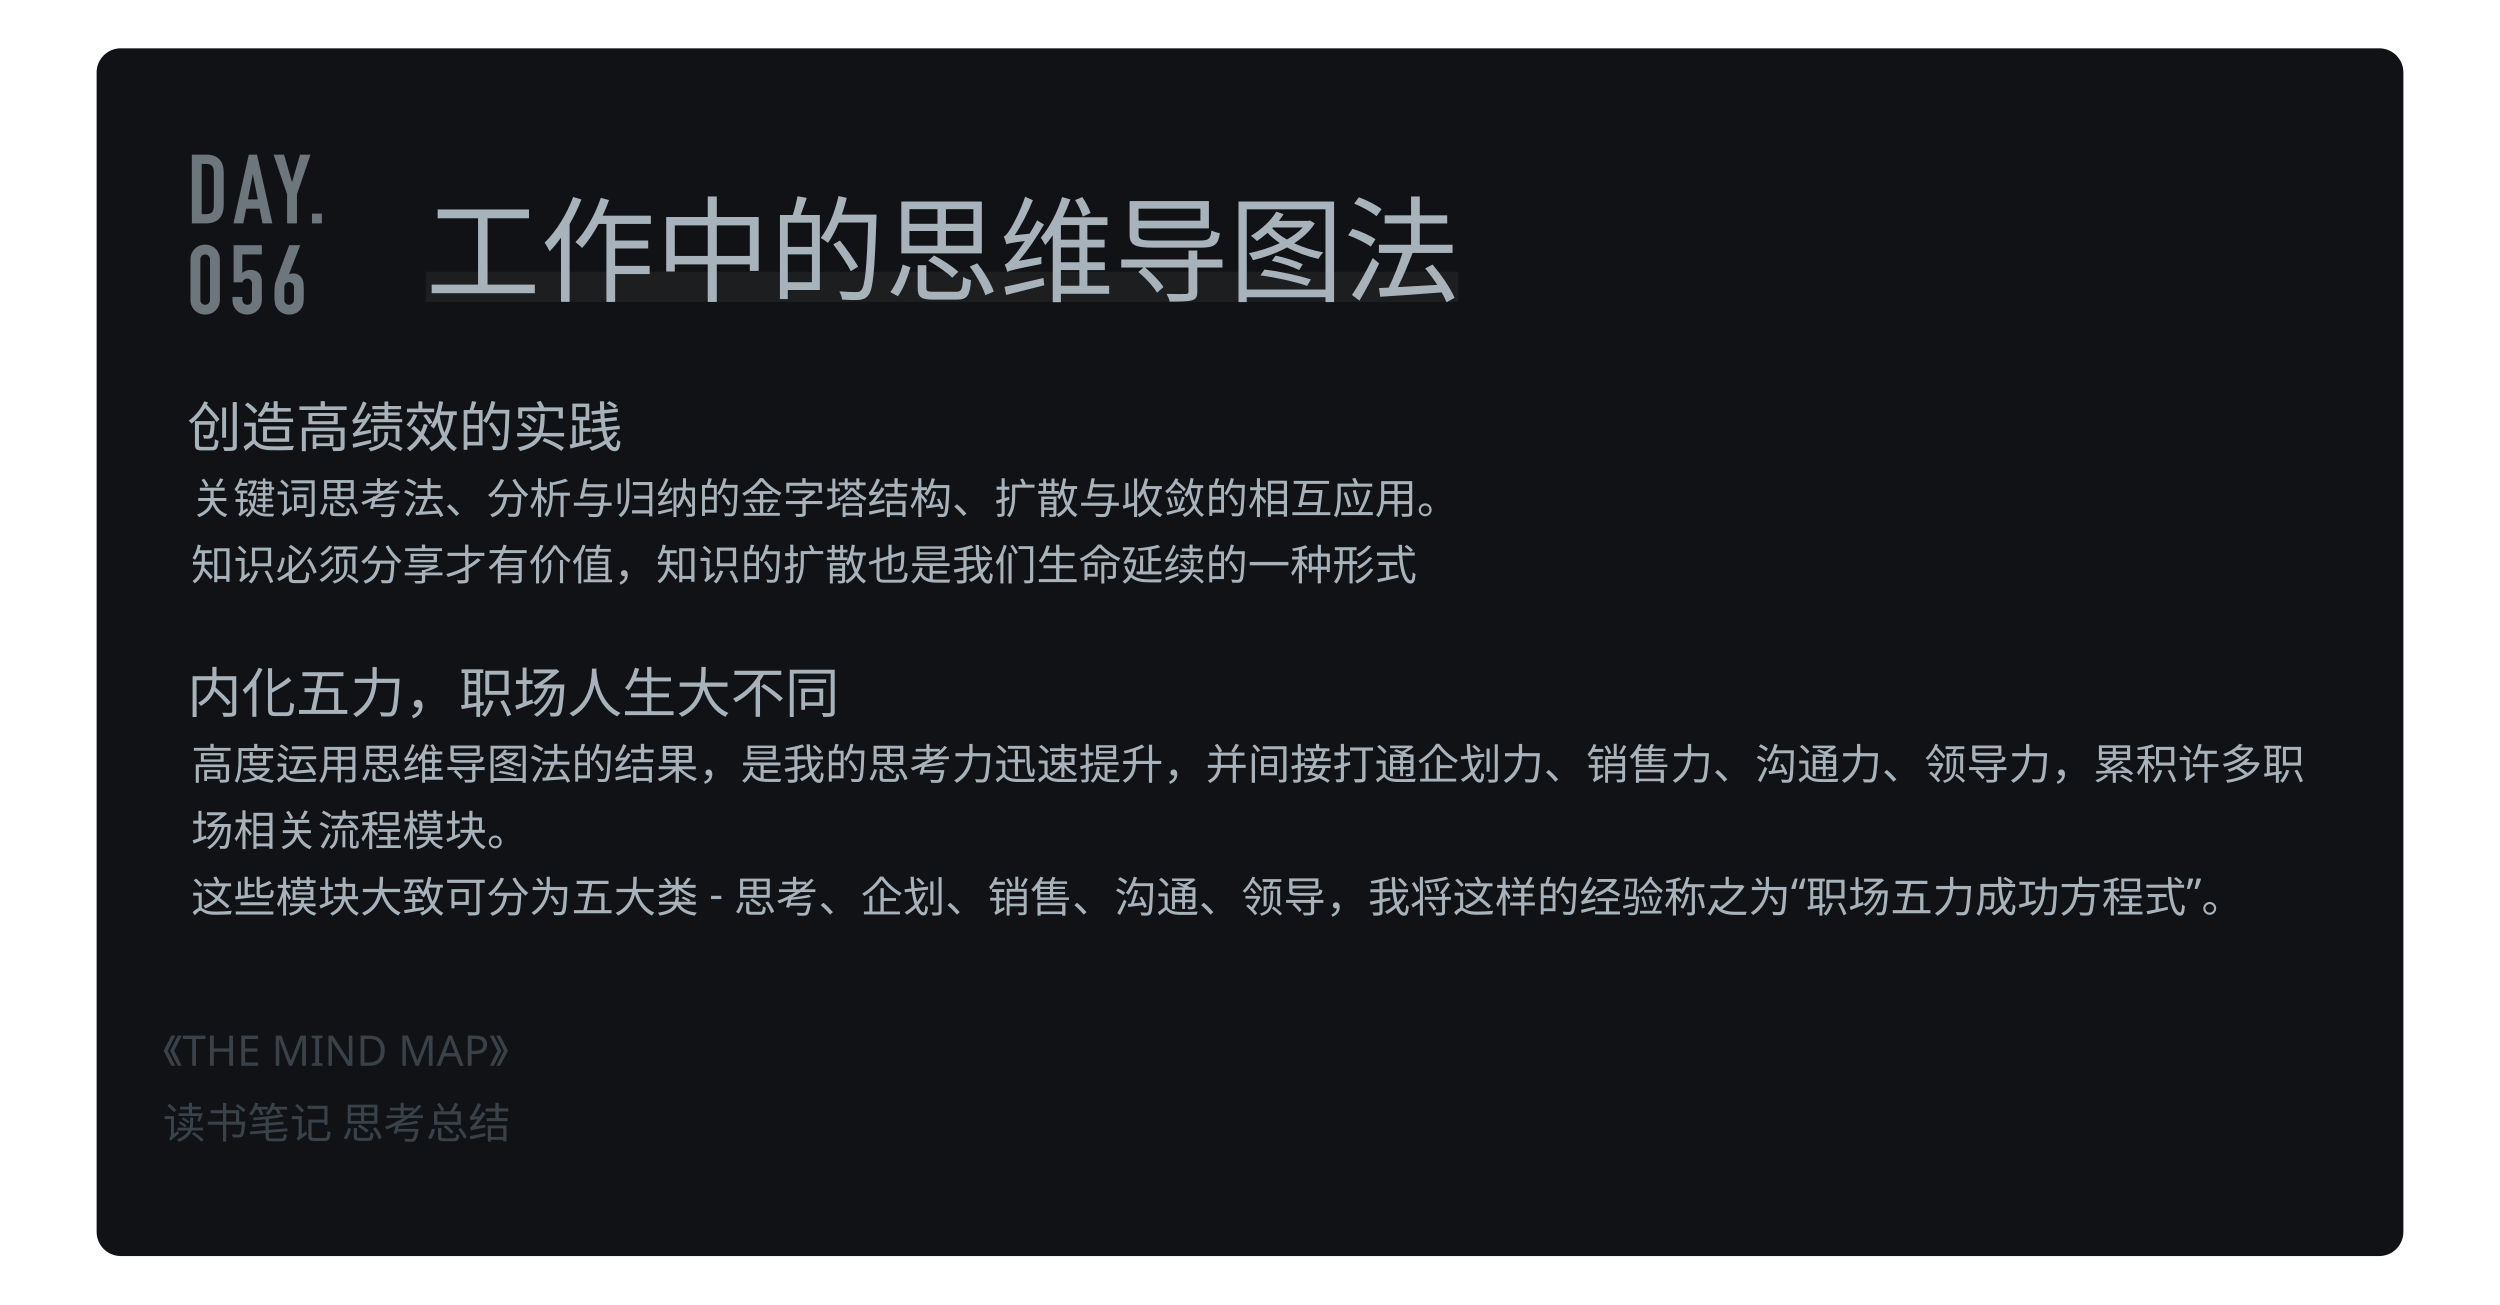
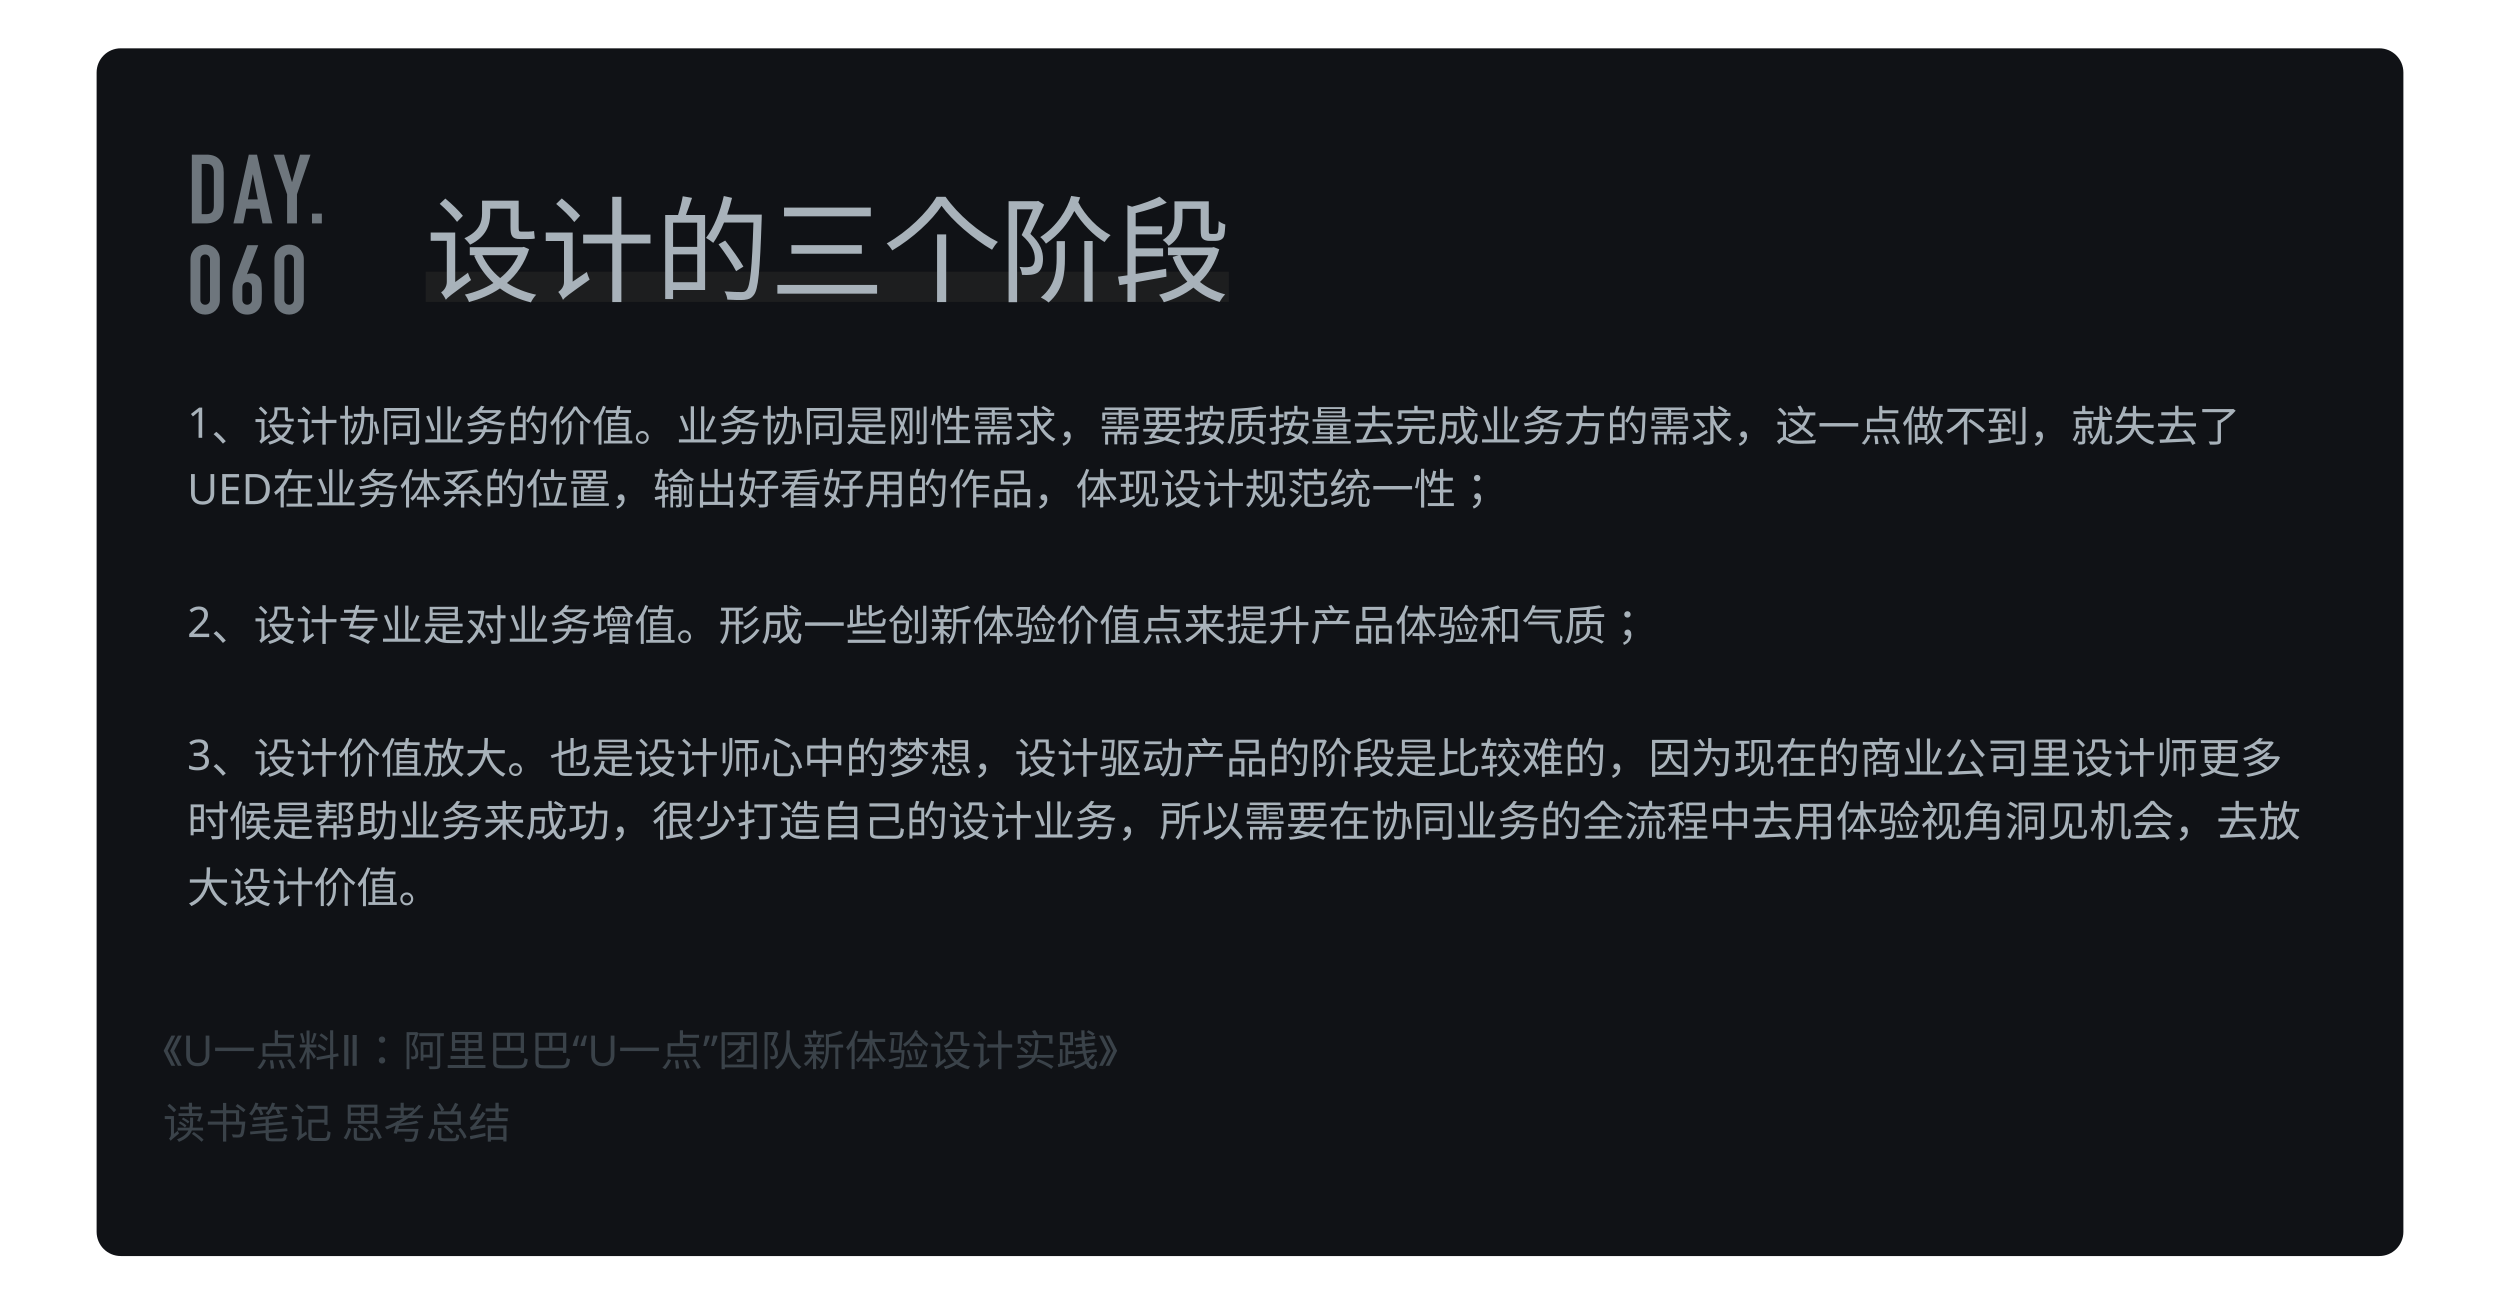
<svg xmlns="http://www.w3.org/2000/svg" width="828px" height="432px" viewBox="0 0 828 432" version="1.1">
-   <g id="56" stroke="none" stroke-width="1" fill="none" fill-rule="evenodd">
+   <g id="60" stroke="none" stroke-width="1" fill="none" fill-rule="evenodd">
    <g id="编组" transform="translate(32, 16)">
      <rect id="矩形" fill="#101216" x="0" y="0" width="764" height="400" rx="8" />
-       <path d="M31.536,58 L31.536,35.216 L36.368,35.216 C38.245,35.216 39.669,35.728 40.64,36.752 C41.611,37.776 42.096,39.227 42.096,41.104 L42.096,51.76 C42.096,53.893 41.579,55.467 40.544,56.48 C39.509,57.493 38.021,58 36.08,58 L31.536,58 Z M34.8,38.288 L34.8,54.928 L36.304,54.928 C37.221,54.928 37.872,54.699 38.256,54.24 C38.64,53.781 38.832,53.061 38.832,52.08 L38.832,41.104 C38.832,40.208 38.651,39.515 38.288,39.024 C37.925,38.533 37.264,38.288 36.304,38.288 L34.8,38.288 Z M53.376,50.032 L51.776,41.776 L51.712,41.776 L50.112,50.032 L53.376,50.032 Z M45.312,58 L50.4,35.216 L53.12,35.216 L58.208,58 L54.944,58 L53.984,53.104 L49.536,53.104 L48.576,58 L45.312,58 Z M63.088,58 L63.088,48.368 L58.608,35.216 L62.064,35.216 L64.688,44.272 L64.752,44.272 L67.376,35.216 L70.832,35.216 L66.352,48.368 L66.352,58 L63.088,58 Z M71.328,58 L71.328,54.736 L74.592,54.736 L74.592,58 L71.328,58 Z M31.088,69.92 C31.088,69.152 31.221,68.469 31.488,67.872 C31.755,67.275 32.112,66.763 32.56,66.336 C33.008,65.909 33.525,65.584 34.112,65.36 C34.699,65.136 35.312,65.024 35.952,65.024 C36.592,65.024 37.205,65.136 37.792,65.36 C38.379,65.584 38.896,65.909 39.344,66.336 C39.792,66.763 40.149,67.275 40.416,67.872 C40.683,68.469 40.816,69.152 40.816,69.92 L40.816,83.296 C40.816,84.064 40.683,84.747 40.416,85.344 C40.149,85.941 39.792,86.453 39.344,86.88 C38.896,87.307 38.379,87.632 37.792,87.856 C37.205,88.08 36.592,88.192 35.952,88.192 C35.312,88.192 34.699,88.08 34.112,87.856 C33.525,87.632 33.008,87.307 32.56,86.88 C32.112,86.453 31.755,85.941 31.488,85.344 C31.221,84.747 31.088,84.064 31.088,83.296 L31.088,69.92 Z M34.352,83.296 C34.352,83.765 34.501,84.155 34.8,84.464 C35.099,84.773 35.483,84.928 35.952,84.928 C36.421,84.928 36.805,84.773 37.104,84.464 C37.403,84.155 37.552,83.765 37.552,83.296 L37.552,69.92 C37.552,69.451 37.403,69.061 37.104,68.752 C36.805,68.443 36.421,68.288 35.952,68.288 C35.483,68.288 35.099,68.443 34.8,68.752 C34.501,69.061 34.352,69.451 34.352,69.92 L34.352,83.296 Z M54.72,65.216 L54.72,68.288 L48.256,68.288 L48.256,74.432 C48.555,74.133 48.939,73.883 49.408,73.68 C49.877,73.477 50.4,73.376 50.976,73.376 C52.085,73.376 52.987,73.712 53.68,74.384 C54.373,75.056 54.72,76.064 54.72,77.408 L54.72,83.296 C54.72,84.064 54.587,84.747 54.32,85.344 C54.053,85.941 53.696,86.453 53.248,86.88 C52.8,87.307 52.283,87.632 51.696,87.856 C51.109,88.08 50.496,88.192 49.856,88.192 C49.216,88.192 48.603,88.08 48.016,87.856 C47.429,87.632 46.912,87.307 46.464,86.88 C46.016,86.453 45.659,85.941 45.392,85.344 C45.125,84.747 44.992,84.064 44.992,83.296 L44.992,82.336 L48.256,82.336 L48.256,83.168 C48.256,83.723 48.411,84.155 48.72,84.464 C49.029,84.773 49.429,84.928 49.92,84.928 C50.411,84.928 50.789,84.779 51.056,84.48 C51.323,84.181 51.456,83.765 51.456,83.232 L51.456,77.888 C51.456,77.44 51.312,77.056 51.024,76.736 C50.736,76.416 50.368,76.256 49.92,76.256 C49.643,76.256 49.408,76.304 49.216,76.4 C49.024,76.496 48.864,76.608 48.736,76.736 C48.608,76.864 48.512,77.003 48.448,77.152 L48.256,77.504 L45.376,77.504 L45.376,65.216 L54.72,65.216 Z M67.44,65.216 L63.728,74.784 L63.792,74.848 C63.899,74.763 64.064,74.693 64.288,74.64 C64.512,74.587 64.805,74.56 65.168,74.56 C65.744,74.56 66.277,74.699 66.768,74.976 C67.259,75.253 67.643,75.605 67.92,76.032 C68.069,76.267 68.187,76.501 68.272,76.736 C68.357,76.971 68.432,77.28 68.496,77.664 L68.535,78.082 C68.559,78.383 68.578,78.729 68.592,79.12 L68.606,79.589 C68.614,79.921 68.619,80.292 68.622,80.701 L68.624,81.344 C68.624,82.091 68.613,82.704 68.592,83.184 L68.561,83.722 C68.543,83.971 68.522,84.192 68.496,84.384 C68.432,84.725 68.352,85.013 68.256,85.248 C68.16,85.483 68.037,85.728 67.888,85.984 C67.461,86.688 66.891,87.232 66.176,87.616 C65.461,88 64.656,88.192 63.76,88.192 C62.864,88.192 62.064,87.995 61.36,87.6 C60.656,87.205 60.091,86.667 59.664,85.984 C59.493,85.728 59.36,85.483 59.264,85.248 C59.168,85.013 59.099,84.725 59.056,84.384 C58.992,84.064 58.949,83.664 58.928,83.184 L58.912,82.74 C58.904,82.422 58.898,82.061 58.897,81.656 L58.899,80.771 C58.902,80.408 58.909,80.086 58.92,79.804 L58.928,79.6 C58.949,79.141 58.981,78.741 59.024,78.4 C59.067,78.08 59.131,77.787 59.216,77.52 C59.301,77.253 59.397,76.971 59.504,76.672 L63.792,65.216 L67.44,65.216 Z M63.76,77.44 C63.333,77.44 62.96,77.589 62.64,77.888 C62.32,78.187 62.16,78.581 62.16,79.072 L62.16,79.072 L62.16,83.296 C62.16,83.787 62.32,84.181 62.64,84.48 C62.96,84.779 63.333,84.928 63.76,84.928 C64.187,84.928 64.56,84.779 64.88,84.48 C65.2,84.181 65.36,83.787 65.36,83.296 L65.36,83.296 L65.36,79.072 C65.36,78.581 65.2,78.187 64.88,77.888 C64.56,77.589 64.187,77.44 63.76,77.44 Z" id="DAY.056" fill="#6E767D" fill-rule="nonzero" />
+       <path d="M31.536,58 L31.536,35.216 L36.368,35.216 C38.245,35.216 39.669,35.728 40.64,36.752 C41.611,37.776 42.096,39.227 42.096,41.104 L42.096,51.76 C42.096,53.893 41.579,55.467 40.544,56.48 C39.509,57.493 38.021,58 36.08,58 L31.536,58 Z M34.8,38.288 L34.8,54.928 L36.304,54.928 C37.221,54.928 37.872,54.699 38.256,54.24 C38.64,53.781 38.832,53.061 38.832,52.08 L38.832,41.104 C38.832,40.208 38.651,39.515 38.288,39.024 C37.925,38.533 37.264,38.288 36.304,38.288 L34.8,38.288 Z M53.376,50.032 L51.776,41.776 L51.712,41.776 L50.112,50.032 L53.376,50.032 Z M45.312,58 L50.4,35.216 L53.12,35.216 L58.208,58 L54.944,58 L53.984,53.104 L49.536,53.104 L48.576,58 L45.312,58 Z M63.088,58 L63.088,48.368 L58.608,35.216 L62.064,35.216 L64.688,44.272 L64.752,44.272 L67.376,35.216 L70.832,35.216 L66.352,48.368 L66.352,58 L63.088,58 Z M35.952,65.024 C36.592,65.024 37.205,65.136 37.792,65.36 C38.379,65.584 38.896,65.909 39.344,66.336 C39.792,66.763 40.149,67.275 40.416,67.872 C40.683,68.469 40.816,69.152 40.816,69.92 L40.816,83.296 C40.816,84.064 40.683,84.747 40.416,85.344 C40.149,85.941 39.792,86.453 39.344,86.88 C38.896,87.307 38.379,87.632 37.792,87.856 C37.205,88.08 36.592,88.192 35.952,88.192 C35.312,88.192 34.699,88.08 34.112,87.856 C33.525,87.632 33.008,87.307 32.56,86.88 C32.112,86.453 31.755,85.941 31.488,85.344 C31.221,84.747 31.088,84.064 31.088,83.296 L31.088,69.92 C31.088,69.152 31.221,68.469 31.488,67.872 C31.755,67.275 32.112,66.763 32.56,66.336 C33.008,65.909 33.525,65.584 34.112,65.36 C34.699,65.136 35.312,65.024 35.952,65.024 Z M53.536,65.216 L49.824,74.784 L49.888,74.848 C49.995,74.763 50.16,74.693 50.384,74.64 C50.608,74.587 50.901,74.56 51.264,74.56 C51.84,74.56 52.373,74.699 52.864,74.976 C53.355,75.253 53.739,75.605 54.016,76.032 C54.165,76.267 54.283,76.501 54.368,76.736 C54.453,76.971 54.528,77.28 54.592,77.664 L54.631,78.082 C54.655,78.383 54.674,78.729 54.688,79.12 L54.702,79.589 C54.71,79.921 54.715,80.292 54.718,80.701 L54.72,81.344 C54.72,82.091 54.709,82.704 54.688,83.184 L54.657,83.722 C54.639,83.971 54.618,84.192 54.592,84.384 C54.528,84.725 54.448,85.013 54.352,85.248 C54.256,85.483 54.133,85.728 53.984,85.984 C53.557,86.688 52.987,87.232 52.272,87.616 C51.557,88 50.752,88.192 49.856,88.192 C48.96,88.192 48.16,87.995 47.456,87.6 C46.752,87.205 46.187,86.667 45.76,85.984 C45.589,85.728 45.456,85.483 45.36,85.248 C45.264,85.013 45.195,84.725 45.152,84.384 C45.088,84.064 45.045,83.664 45.024,83.184 L45.008,82.74 C45,82.422 44.994,82.061 44.993,81.656 L44.995,80.771 C44.998,80.408 45.005,80.086 45.016,79.804 L45.024,79.6 C45.045,79.141 45.077,78.741 45.12,78.4 C45.163,78.08 45.227,77.787 45.312,77.52 C45.397,77.253 45.493,76.971 45.6,76.672 L49.888,65.216 L53.536,65.216 Z M63.76,65.024 C64.4,65.024 65.013,65.136 65.6,65.36 C66.187,65.584 66.704,65.909 67.152,66.336 C67.6,66.763 67.957,67.275 68.224,67.872 C68.491,68.469 68.624,69.152 68.624,69.92 L68.624,83.296 C68.624,84.064 68.491,84.747 68.224,85.344 C67.957,85.941 67.6,86.453 67.152,86.88 C66.704,87.307 66.187,87.632 65.6,87.856 C65.013,88.08 64.4,88.192 63.76,88.192 C63.12,88.192 62.507,88.08 61.92,87.856 C61.333,87.632 60.816,87.307 60.368,86.88 C59.92,86.453 59.563,85.941 59.296,85.344 C59.029,84.747 58.896,84.064 58.896,83.296 L58.896,69.92 C58.896,69.152 59.029,68.469 59.296,67.872 C59.563,67.275 59.92,66.763 60.368,66.336 C60.816,65.909 61.333,65.584 61.92,65.36 C62.507,65.136 63.12,65.024 63.76,65.024 Z M35.952,68.288 C35.483,68.288 35.099,68.443 34.8,68.752 C34.501,69.061 34.352,69.451 34.352,69.92 L34.352,83.296 C34.352,83.765 34.501,84.155 34.8,84.464 C35.099,84.773 35.483,84.928 35.952,84.928 C36.421,84.928 36.805,84.773 37.104,84.464 C37.403,84.155 37.552,83.765 37.552,83.296 L37.552,69.92 C37.552,69.451 37.403,69.061 37.104,68.752 C36.805,68.443 36.421,68.288 35.952,68.288 Z M63.76,68.288 C63.291,68.288 62.907,68.443 62.608,68.752 C62.309,69.061 62.16,69.451 62.16,69.92 L62.16,69.92 L62.16,83.296 C62.16,83.765 62.309,84.155 62.608,84.464 C62.907,84.773 63.291,84.928 63.76,84.928 C64.229,84.928 64.613,84.773 64.912,84.464 C65.211,84.155 65.36,83.765 65.36,83.296 L65.36,83.296 L65.36,69.92 C65.36,69.451 65.211,69.061 64.912,68.752 C64.613,68.443 64.229,68.288 63.76,68.288 Z M49.856,77.44 C49.429,77.44 49.056,77.589 48.736,77.888 C48.416,78.187 48.256,78.581 48.256,79.072 L48.256,83.296 C48.256,83.787 48.416,84.181 48.736,84.48 C49.056,84.779 49.429,84.928 49.856,84.928 C50.283,84.928 50.656,84.779 50.976,84.48 C51.296,84.181 51.456,83.787 51.456,83.296 L51.456,79.072 C51.456,78.581 51.296,78.187 50.976,77.888 C50.656,77.589 50.283,77.44 49.856,77.44 Z M74.592,54.736 L74.592,58 L71.328,58 L71.328,54.736 L74.592,54.736 Z" id="DAY.060" fill="#6E767D" fill-rule="nonzero" />
    </g>
-     <rect id="矩形" fill="#1D1E1F" x="141" y="90" width="342" height="10" />
-     <text id="工作中的思维导图法" font-family="PingFangSC-Semibold, PingFang SC" font-size="38" font-weight="500" line-spacing="38" fill="#A8B2BA">
-       <tspan x="141" y="97">工作中的思维导图法</tspan>
+     <rect id="矩形" fill="#1D1E1F" x="141" y="90" width="266" height="10" />
+     <text id="设计的三个阶段" font-family="PingFangSC-Semibold, PingFang SC" font-size="38" font-weight="500" line-spacing="38" fill="#A8B2BA">
+       <tspan x="141" y="97">设计的三个阶段</tspan>
    </text>
-     <text id="创造高绩效的实践-关键词思考法、分析与归" font-family="PingFangSC-Medium, PingFang SC" font-size="18" font-weight="400" line-spacing="22" fill="#A8B2BA">
-       <tspan x="62" y="148">创造高绩效的实践</tspan>
-       <tspan x="207.296" y="148.136" font-family="PingFangSC-Regular, PingFang SC" font-size="14" font-weight="normal" />
-       <tspan x="63.296" y="170.136" font-family="PingFangSC-Regular, PingFang SC" font-size="14" font-weight="normal">关键词思考法、分析与归纳的金字塔结构、扩散与收敛的相互应用。</tspan>
-       <tspan x="63.296" y="192.136" font-family="PingFangSC-Regular, PingFang SC" font-size="14" font-weight="normal">知识必须分享才有价值，知识的扩散也是我们生命延续的一种形式</tspan>
-       <tspan x="63.296" y="214.136" font-family="PingFangSC-Regular, PingFang SC" font-size="14" font-weight="normal" />
-       <tspan x="62" y="236">内化五力，职场人生大不同</tspan>
-       <tspan x="279.296" y="236.136" font-family="PingFangSC-Regular, PingFang SC" font-size="14" font-weight="normal" />
-       <tspan x="63.296" y="258.136" font-family="PingFangSC-Regular, PingFang SC" font-size="14" font-weight="normal">高度运用思维导图法的结果，是我的思考力迅速提升，并间接打通企划力、销售力、沟通力、领导力，累积许多职</tspan>
-       <tspan x="63.296" y="280.136" font-family="PingFangSC-Regular, PingFang SC" font-size="14" font-weight="normal">场相关流程模块。</tspan>
-       <tspan x="63.296" y="302.136" font-family="PingFangSC-Regular, PingFang SC" font-size="14" font-weight="normal">这些模块大致可分为五大类 - 思考、企划、销售、沟通、领导，我将这样的经验称之为“职场五力成功方程式”。</tspan>
+     <text id="1、设计协同业务的价值。业务协同是刚性需" font-family="PingFangSC-Regular, PingFang SC" font-size="14" font-weight="normal" line-spacing="22" fill="#A8B2BA">
+       <tspan x="62" y="145">1、设计协同业务的价值。业务协同是刚性需求，需要按质按量去完成业务方的需求，这一点做不到，就失去了</tspan>
+       <tspan x="62" y="167">UED在业务体系的位置，输出好看好用的作品，体现设计规范统一性；</tspan>
+       <tspan x="62" y="189" />
+       <tspan x="62" y="211">2、设计专业是对业务增值。形成一些创新体验价值点来提升产品体验和气质；</tspan>
+       <tspan x="62" y="233" />
+       <tspan x="62" y="255">3、设计价值放大。也是设计师心中的梦想，设计驱动产品的阶段是比较难的，因为现在的商业公司里设计师更多</tspan>
+       <tspan x="62" y="277">时候是帮助业务来成功，很少打造自己的设计业务，所以需要在协同业务的全流程中去用体验视角洞见机会，去放</tspan>
+       <tspan x="62" y="299">大设计价值。</tspan>
    </text>
-     <text id="《THE-MIND-MAP》-读书笔记" font-family="PingFangSC-Regular, PingFang SC" font-size="14" font-weight="normal" line-spacing="24" fill="#3A4249">
-       <tspan x="54" y="353">《THE MIND MAP》</tspan>
+     <text id="《U一点料Ⅱ：阿里巴巴“U一点”团队新体" font-family="PingFangSC-Regular, PingFang SC" font-size="14" font-weight="normal" line-spacing="24" fill="#3A4249">
+       <tspan x="54" y="353">《U一点料Ⅱ：阿里巴巴“U一点”团队新体验设计实践》     </tspan>
      <tspan x="54" y="377">  读书笔记 思考总结</tspan>
    </text>
  </g>
</svg>
